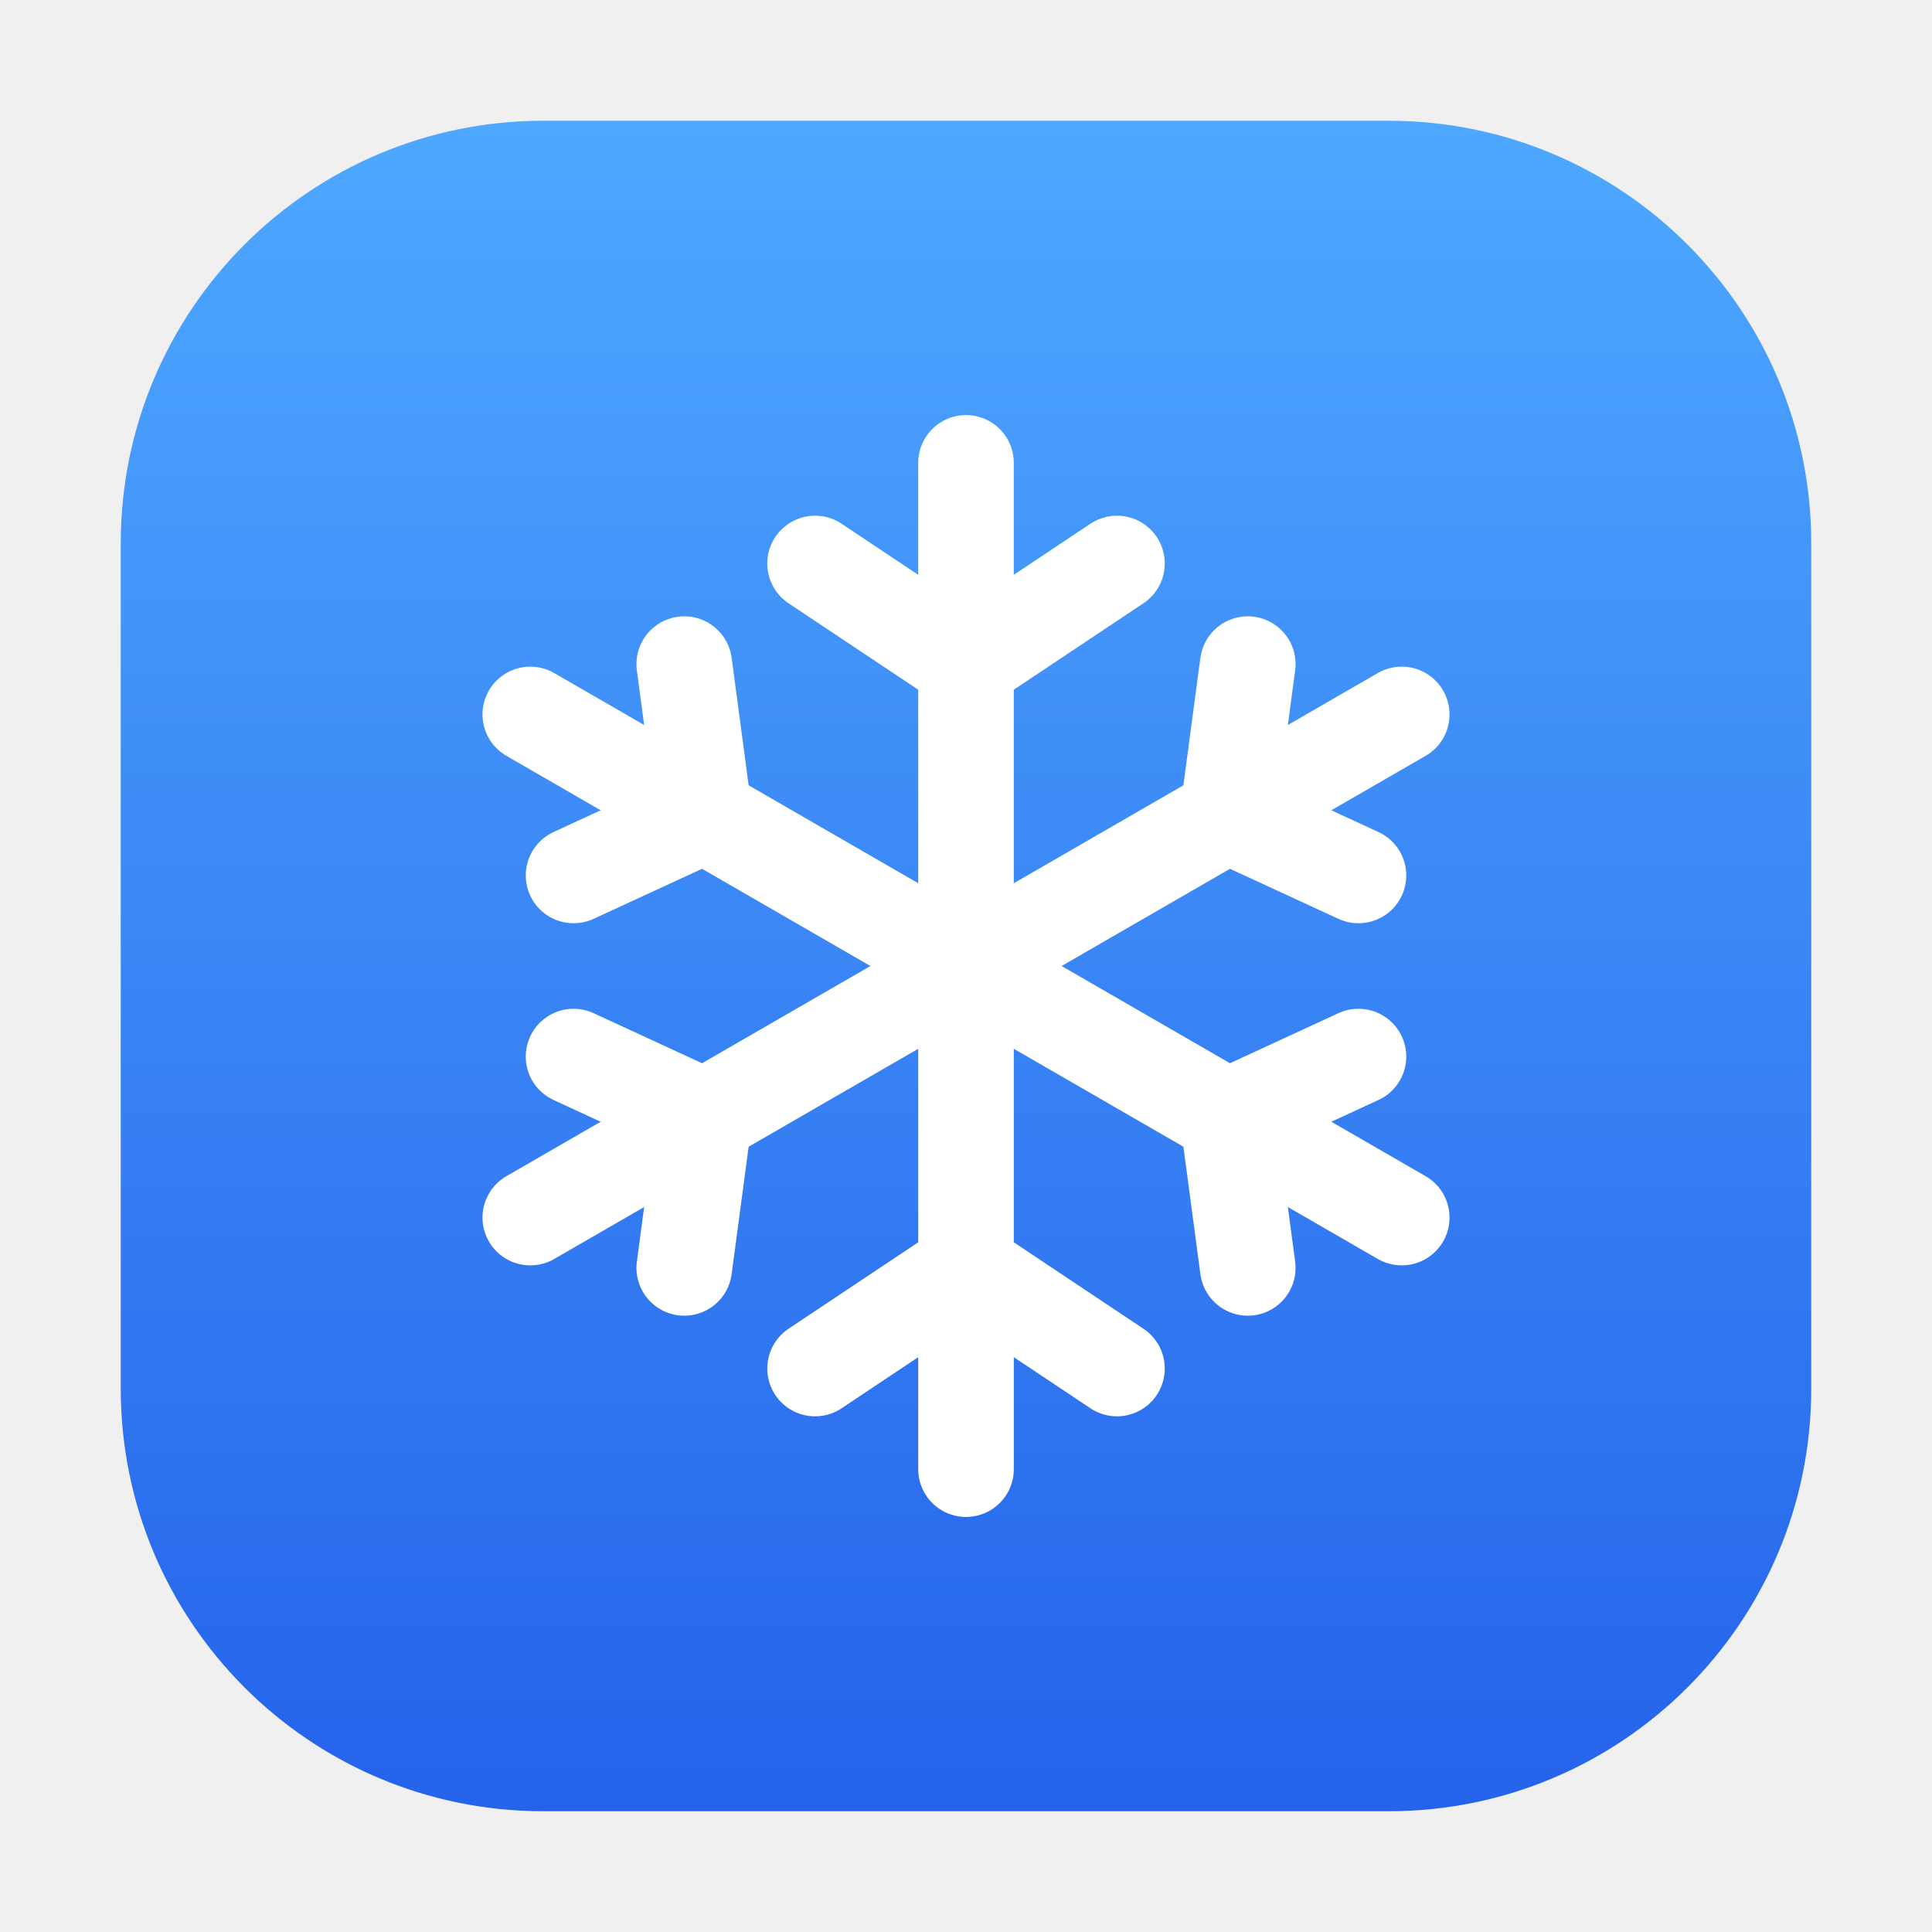
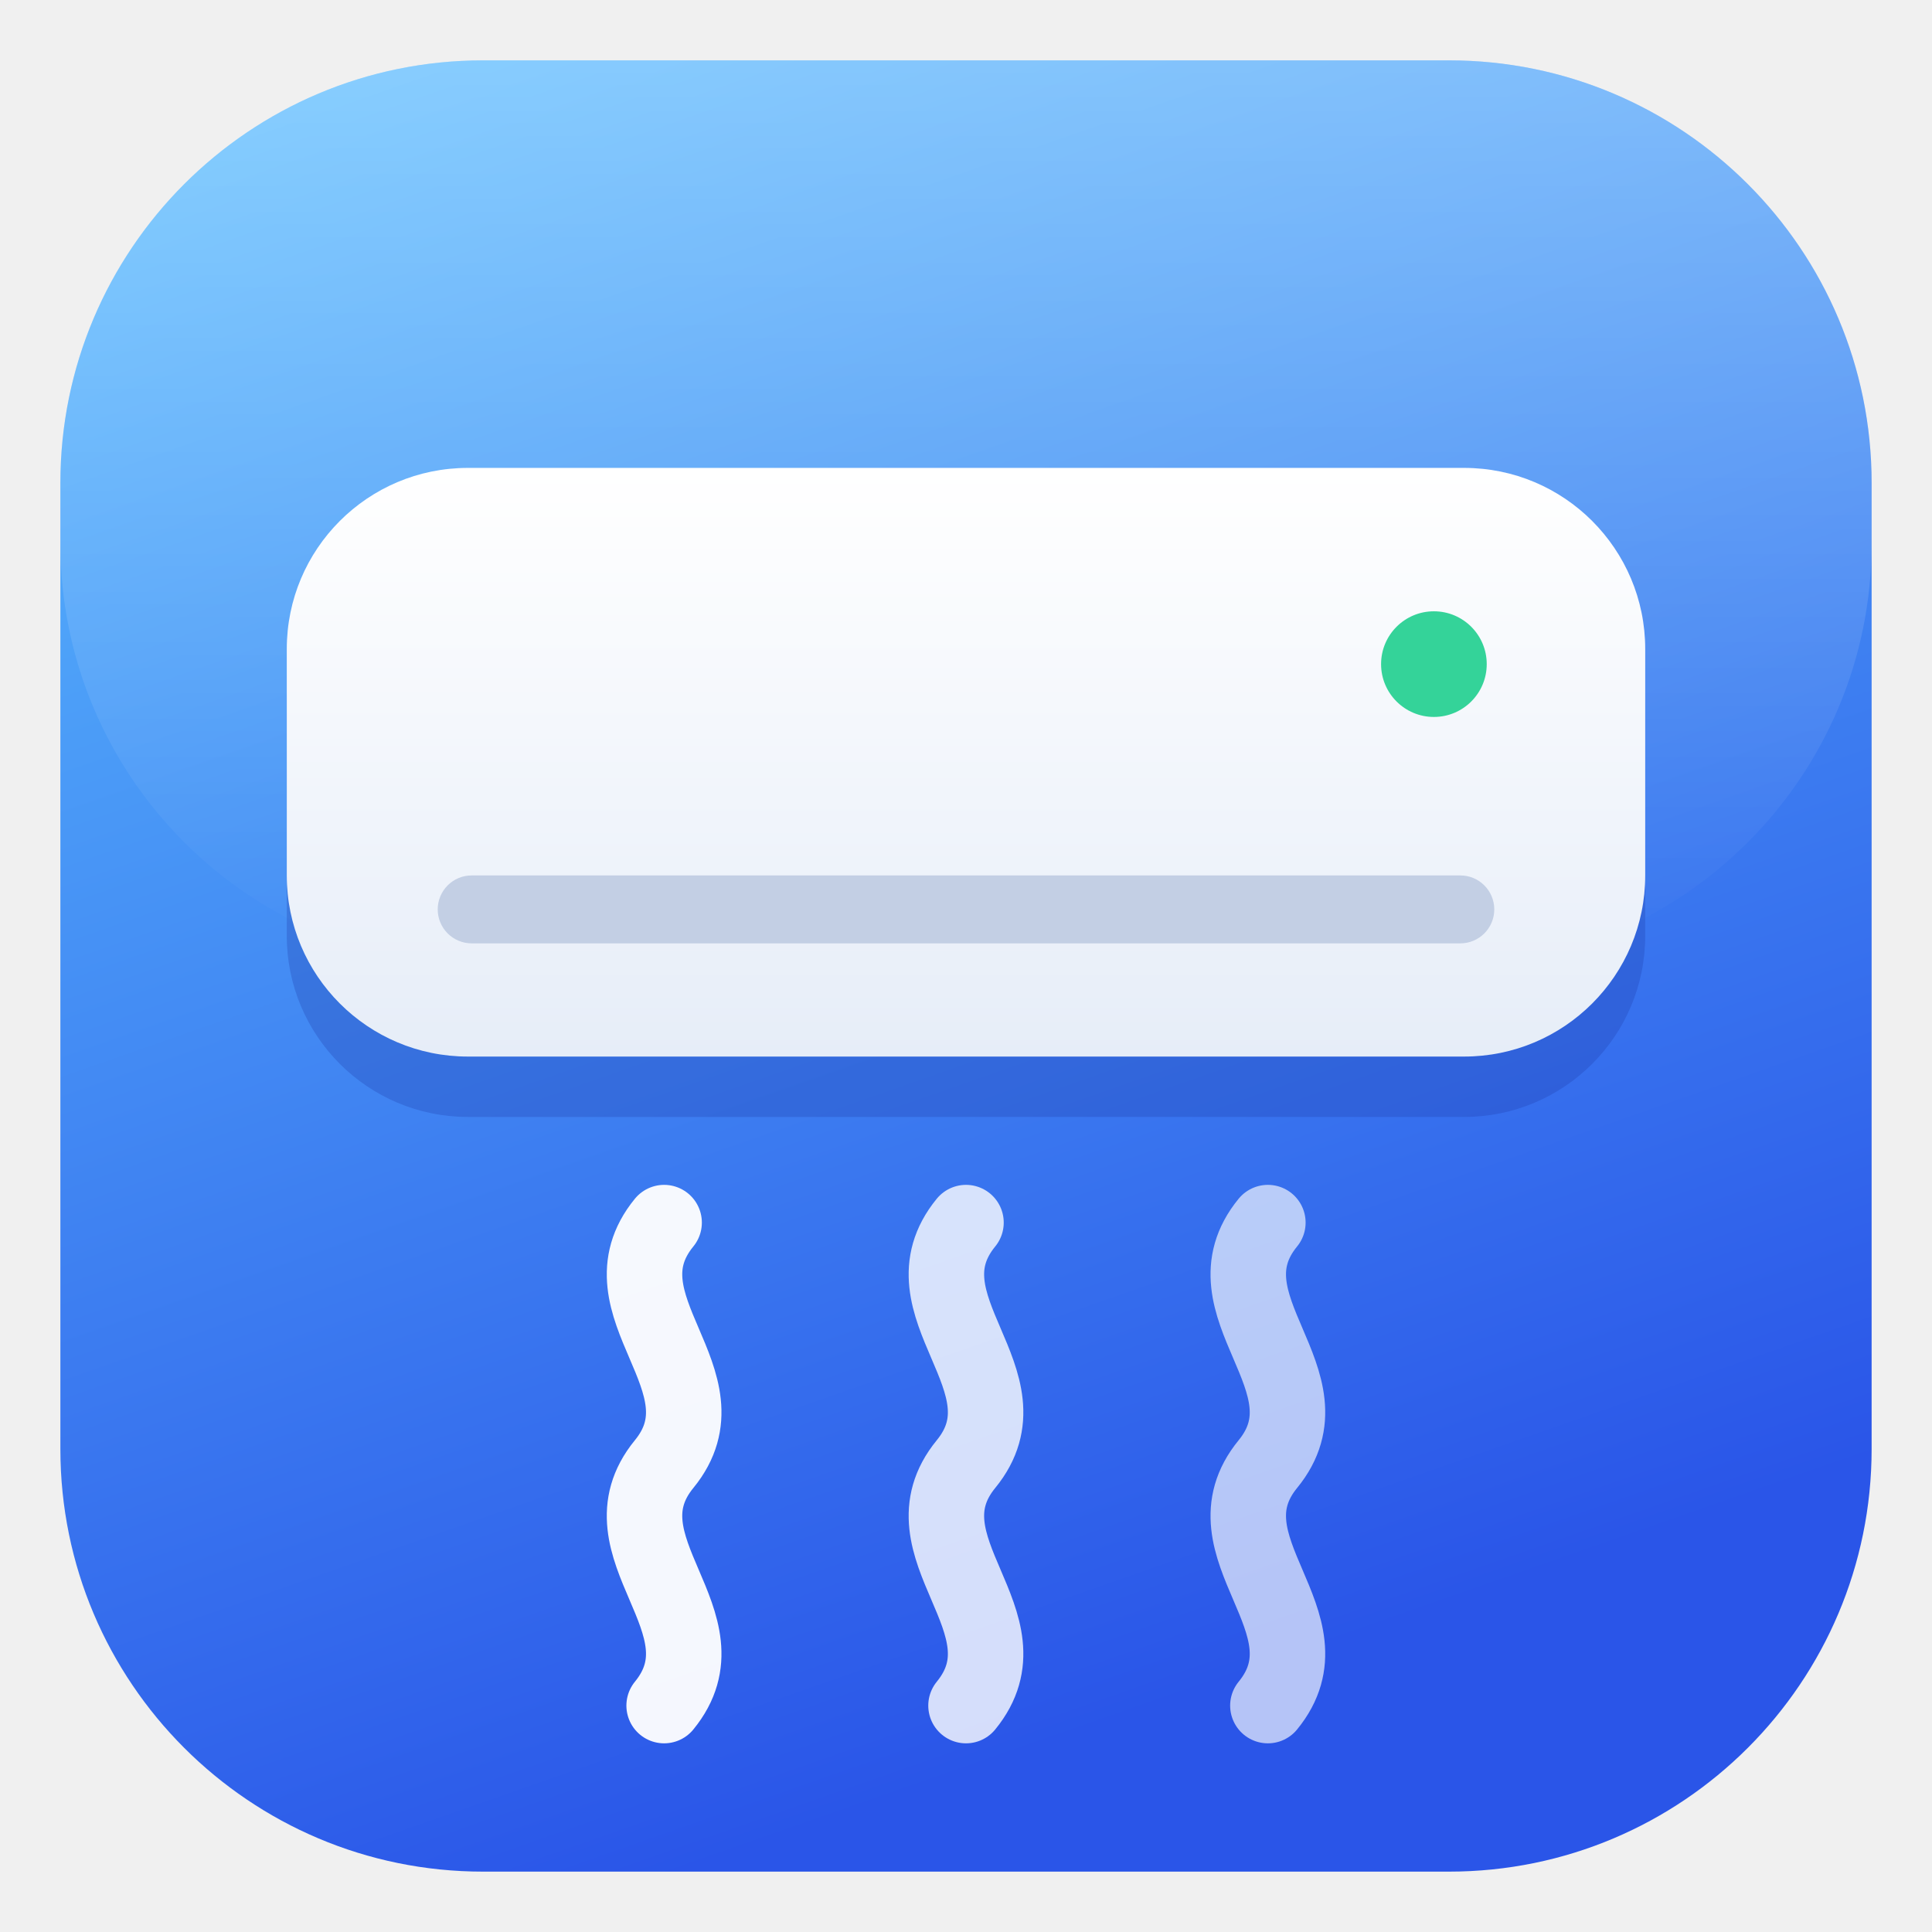
- <svg xmlns="http://www.w3.org/2000/svg" viewBox="0 0 64 64" width="64" height="64">
+ <svg xmlns="http://www.w3.org/2000/svg" viewBox="0 0 256 256" width="256" height="256">
  <defs>
-     <linearGradient id="g" x1="0" y1="0" x2="0" y2="1">
-       <stop offset="0" stop-color="#4ea8ff" />
-       <stop offset="1" stop-color="#2563eb" />
+     <linearGradient id="bg" x1="0" y1="0" x2="0.35" y2="1">
+       <stop offset="0" stop-color="#5cc0ff" />
+       <stop offset="1" stop-color="#2a55e8" />
+     </linearGradient>
+     <linearGradient id="unit" x1="0" y1="0" x2="0" y2="1">
+       <stop offset="0" stop-color="#ffffff" />
+       <stop offset="1" stop-color="#e6edf8" />
+     </linearGradient>
+     <linearGradient id="shine" x1="0" y1="0" x2="0" y2="1">
+       <stop offset="0" stop-color="#ffffff" stop-opacity="0.28" />
+       <stop offset="1" stop-color="#ffffff" stop-opacity="0" />
    </linearGradient>
  </defs>
-   <rect x="4" y="4" width="56" height="56" rx="14" fill="url(#g)" />
-   <g fill="none" stroke="#fff" stroke-width="1.9" stroke-linecap="round" stroke-linejoin="round" transform="translate(12 12) scale(1.6667)">
-     <path d="M12 2v20M3.34 7l17.32 10M3.34 17 20.66 7" />
-     <path d="m9 4 3 2 3-2M9 20l3-2 3 2M4.2 10.2l2.6-1.2-.4-3M19.8 13.8l-2.6 1.2.4 3M4.2 13.8l2.6 1.2-.4 3M19.8 10.2l-2.6-1.2.4-3" />
+   <rect x="8" y="8" width="240" height="240" rx="56" fill="url(#bg)" />
+   <rect x="8" y="8" width="240" height="120" rx="56" fill="url(#shine)" />
+   <rect x="38" y="70" width="180" height="78" rx="24" fill="#1b3aa8" opacity="0.28" />
+   <rect x="38" y="62" width="180" height="78" rx="24" fill="url(#unit)" />
+   <rect x="58" y="116" width="140" height="9" rx="4.5" fill="#c3cfe4" />
+   <circle cx="190" cy="88" r="7" fill="#34d399" />
+   <g fill="none" stroke="#ffffff" stroke-width="10" stroke-linecap="round">
+     <path d="M88 162c-9 11 9 21 0 32s9 21 0 32" opacity="0.95" />
+     <path d="M128 162c-9 11 9 21 0 32s9 21 0 32" opacity="0.8" />
+     <path d="M168 162c-9 11 9 21 0 32s9 21 0 32" opacity="0.65" />
  </g>
</svg>
